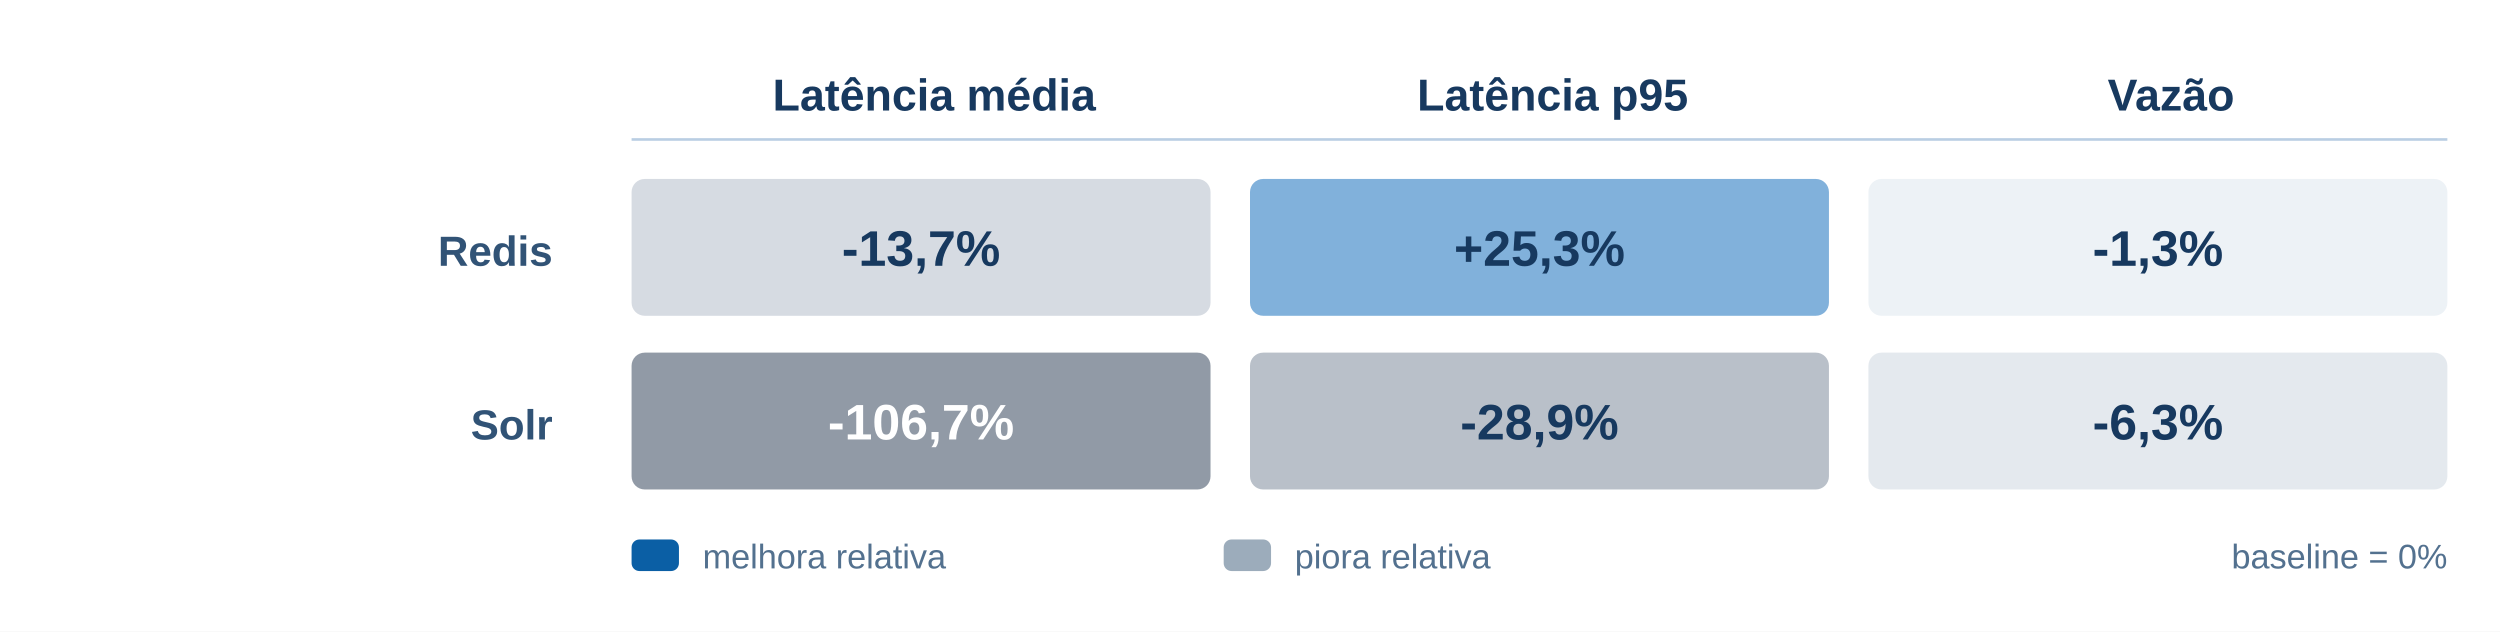
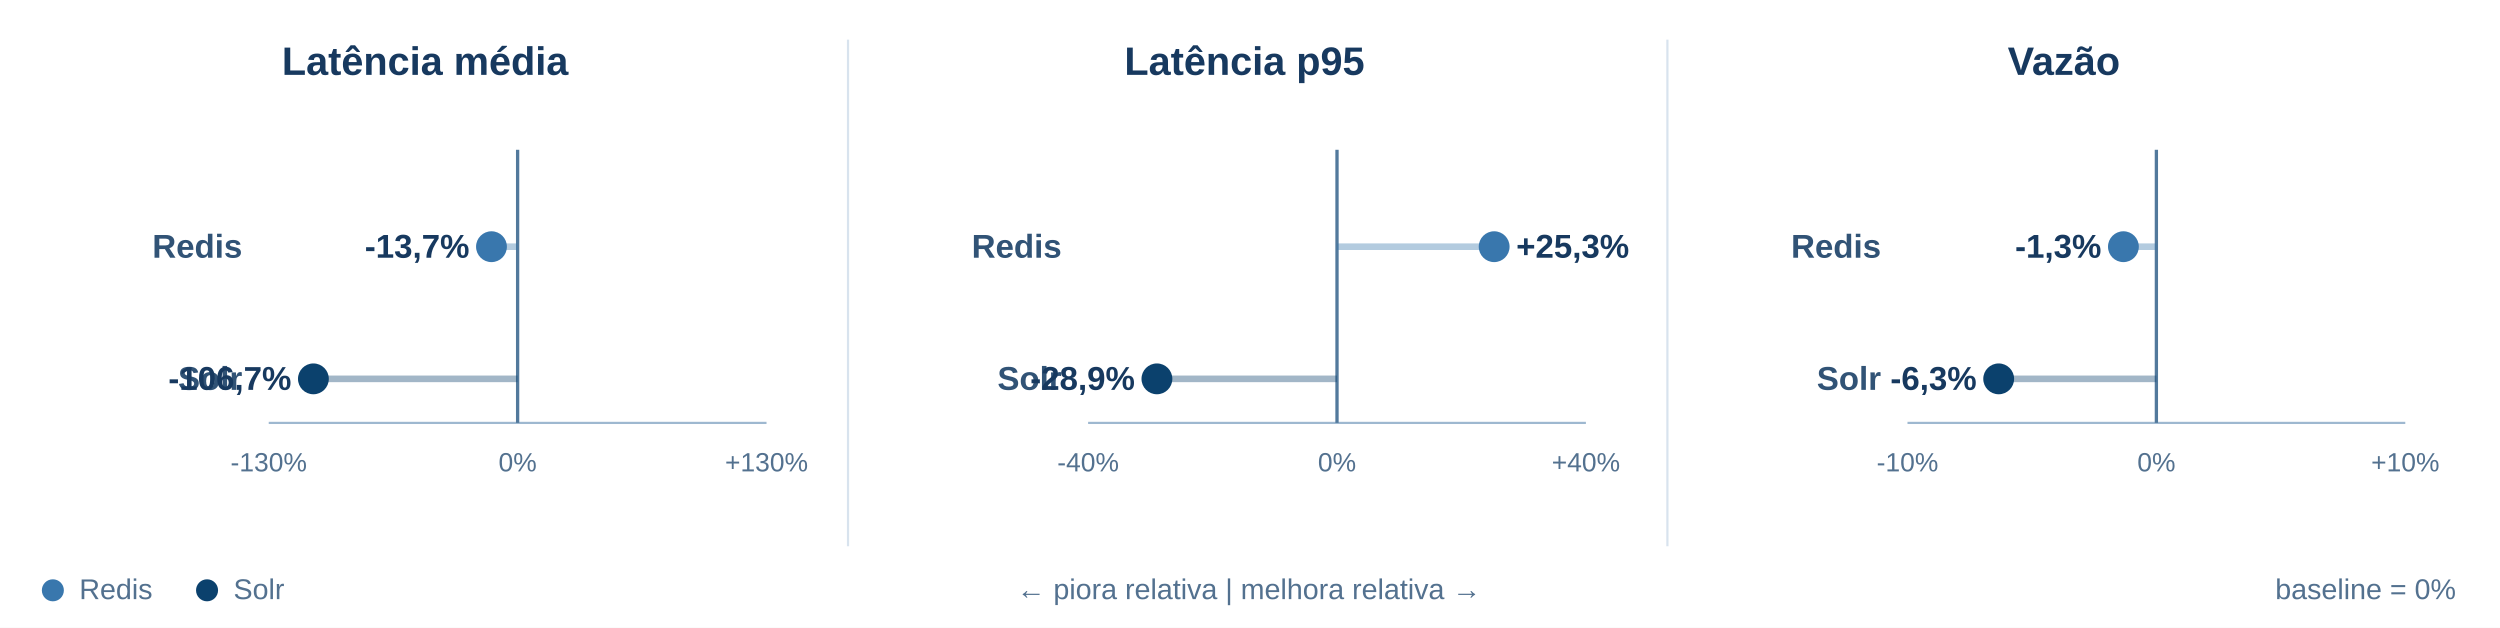
- <svg xmlns="http://www.w3.org/2000/svg" width="950" height="240" viewBox="0 0 950 240">
+ <svg xmlns="http://www.w3.org/2000/svg" width="1135" height="285" viewBox="0 0 1135 285">
  <style>
-     .column { font: 700 17px Arial, sans-serif; fill: #17395f; }
-     .row { font: 700 16px Arial, sans-serif; fill: #315376; }
-     .value { font: 700 19px Arial, sans-serif; }
+     .metric { font: 700 18px Arial, sans-serif; fill: #17395f; }
+     .row { font: 700 15px Arial, sans-serif; fill: #315376; }
+     .value { font: 700 15px Arial, sans-serif; fill: #17395f; }
+     .axis { font: 400 12px Arial, sans-serif; fill: #53718f; }
    .legend { font: 400 13px Arial, sans-serif; fill: #53718f; }
  </style>
-   <rect width="950" height="240" fill="#ffffff" />
-   <line x1="240" y1="53" x2="930" y2="53" stroke="#b9cee3" stroke-width="1" />
-   <text x="355" y="42" text-anchor="middle" class="column">Latência média</text>
-   <text x="590" y="42" text-anchor="middle" class="column">Latência p95</text>
-   <text x="825" y="42" text-anchor="middle" class="column">Vazão</text>
-   <text x="210" y="101" text-anchor="end" class="row">Redis</text>
-   <rect x="240" y="68" width="220" height="52" rx="5" fill="rgb(214, 219, 226)" />
-   <text x="350" y="101" text-anchor="middle" class="value" fill="#17395f">-13,7%</text>
-   <rect x="475" y="68" width="220" height="52" rx="5" fill="rgb(129, 177, 219)" />
-   <text x="585" y="101" text-anchor="middle" class="value" fill="#17395f">+25,3%</text>
-   <rect x="710" y="68" width="220" height="52" rx="5" fill="rgb(237, 242, 246)" />
-   <text x="820" y="101" text-anchor="middle" class="value" fill="#17395f">-1,3%</text>
-   <text x="210" y="167" text-anchor="end" class="row">Solr</text>
-   <rect x="240" y="134" width="220" height="52" rx="5" fill="rgb(145, 154, 166)" />
-   <text x="350" y="167" text-anchor="middle" class="value" fill="#ffffff">-106,7%</text>
-   <rect x="475" y="134" width="220" height="52" rx="5" fill="rgb(185, 192, 201)" />
-   <text x="585" y="167" text-anchor="middle" class="value" fill="#17395f">-28,9%</text>
-   <rect x="710" y="134" width="220" height="52" rx="5" fill="rgb(228, 233, 238)" />
-   <text x="820" y="167" text-anchor="middle" class="value" fill="#17395f">-6,3%</text>
-   <rect x="240" y="205" width="18" height="12" rx="3" fill="#0b5fa5" />
-   <text x="267" y="216" class="legend">melhora relativa</text>
-   <rect x="465" y="205" width="18" height="12" rx="3" fill="#9cacbb" />
-   <text x="492" y="216" class="legend">piora relativa</text>
-   <text x="930" y="216" text-anchor="end" class="legend">baseline = 0%</text>
+   <rect width="1135" height="285" fill="#ffffff" />
+   <line x1="385" y1="18" x2="385" y2="248" stroke="#d8e3ee" stroke-width="1" />
+   <line x1="757" y1="18" x2="757" y2="248" stroke="#d8e3ee" stroke-width="1" />
+   <g>
+     <text x="193" y="34" text-anchor="middle" class="metric">Latência média</text>
+     <line x1="122" y1="192" x2="348" y2="192" stroke="#9eb8d0" stroke-width="1" />
+     <line x1="235" y1="68" x2="235" y2="192" stroke="#52799c" stroke-width="1.5" />
+     <text x="122" y="214" text-anchor="middle" class="axis">-130%</text>
+     <text x="235" y="214" text-anchor="middle" class="axis">0%</text>
+     <text x="348" y="214" text-anchor="middle" class="axis">+130%</text>
+     <text x="110" y="117" text-anchor="end" class="row">Redis</text>
+     <line x1="235" y1="112" x2="223.131" y2="112" stroke="#3977ad" stroke-opacity="0.38" stroke-width="3" />
+     <circle cx="223.131" cy="112" r="7" fill="#3977ad" />
+     <text x="213.131" y="117" text-anchor="end" class="value">-13,7%</text>
+     <text x="110" y="177" text-anchor="end" class="row">Solr</text>
+     <line x1="235" y1="172" x2="142.285" y2="172" stroke="#0b416d" stroke-opacity="0.38" stroke-width="3" />
+     <circle cx="142.285" cy="172" r="7" fill="#0b416d" />
+     <text x="132.285" y="177" text-anchor="end" class="value">-106,7%</text>
+   </g>
+   <g>
+     <text x="565" y="34" text-anchor="middle" class="metric">Latência p95</text>
+     <line x1="494" y1="192" x2="720" y2="192" stroke="#9eb8d0" stroke-width="1" />
+     <line x1="607" y1="68" x2="607" y2="192" stroke="#52799c" stroke-width="1.5" />
+     <text x="494" y="214" text-anchor="middle" class="axis">-40%</text>
+     <text x="607" y="214" text-anchor="middle" class="axis">0%</text>
+     <text x="720" y="214" text-anchor="middle" class="axis">+40%</text>
+     <text x="482" y="117" text-anchor="end" class="row">Redis</text>
+     <line x1="607" y1="112" x2="678.351" y2="112" stroke="#3977ad" stroke-opacity="0.38" stroke-width="3" />
+     <circle cx="678.351" cy="112" r="7" fill="#3977ad" />
+     <text x="688.351" y="117" text-anchor="start" class="value">+25,3%</text>
+     <text x="482" y="177" text-anchor="end" class="row">Solr</text>
+     <line x1="607" y1="172" x2="525.242" y2="172" stroke="#0b416d" stroke-opacity="0.38" stroke-width="3" />
+     <circle cx="525.242" cy="172" r="7" fill="#0b416d" />
+     <text x="515.242" y="177" text-anchor="end" class="value">-28,9%</text>
+   </g>
+   <g>
+     <text x="937" y="34" text-anchor="middle" class="metric">Vazão</text>
+     <line x1="866" y1="192" x2="1092" y2="192" stroke="#9eb8d0" stroke-width="1" />
+     <line x1="979" y1="68" x2="979" y2="192" stroke="#52799c" stroke-width="1.5" />
+     <text x="866" y="214" text-anchor="middle" class="axis">-10%</text>
+     <text x="979" y="214" text-anchor="middle" class="axis">0%</text>
+     <text x="1092" y="214" text-anchor="middle" class="axis">+10%</text>
+     <text x="854" y="117" text-anchor="end" class="row">Redis</text>
+     <line x1="979" y1="112" x2="964.028" y2="112" stroke="#3977ad" stroke-opacity="0.38" stroke-width="3" />
+     <circle cx="964.028" cy="112" r="7" fill="#3977ad" />
+     <text x="954.028" y="117" text-anchor="end" class="value">-1,3%</text>
+     <text x="854" y="177" text-anchor="end" class="row">Solr</text>
+     <line x1="979" y1="172" x2="907.403" y2="172" stroke="#0b416d" stroke-opacity="0.38" stroke-width="3" />
+     <circle cx="907.403" cy="172" r="7" fill="#0b416d" />
+     <text x="897.403" y="177" text-anchor="end" class="value">-6,3%</text>
+   </g>
+   <circle cx="24" cy="268" r="5" fill="#3977ad" />
+   <text x="36" y="272" class="legend">Redis</text>
+   <circle cx="94" cy="268" r="5" fill="#0b416d" />
+   <text x="106" y="272" class="legend">Solr</text>
+   <text x="567" y="272" text-anchor="middle" class="legend">← piora relativa | melhora relativa →</text>
+   <text x="1115" y="272" text-anchor="end" class="legend">baseline = 0%</text>
</svg>
